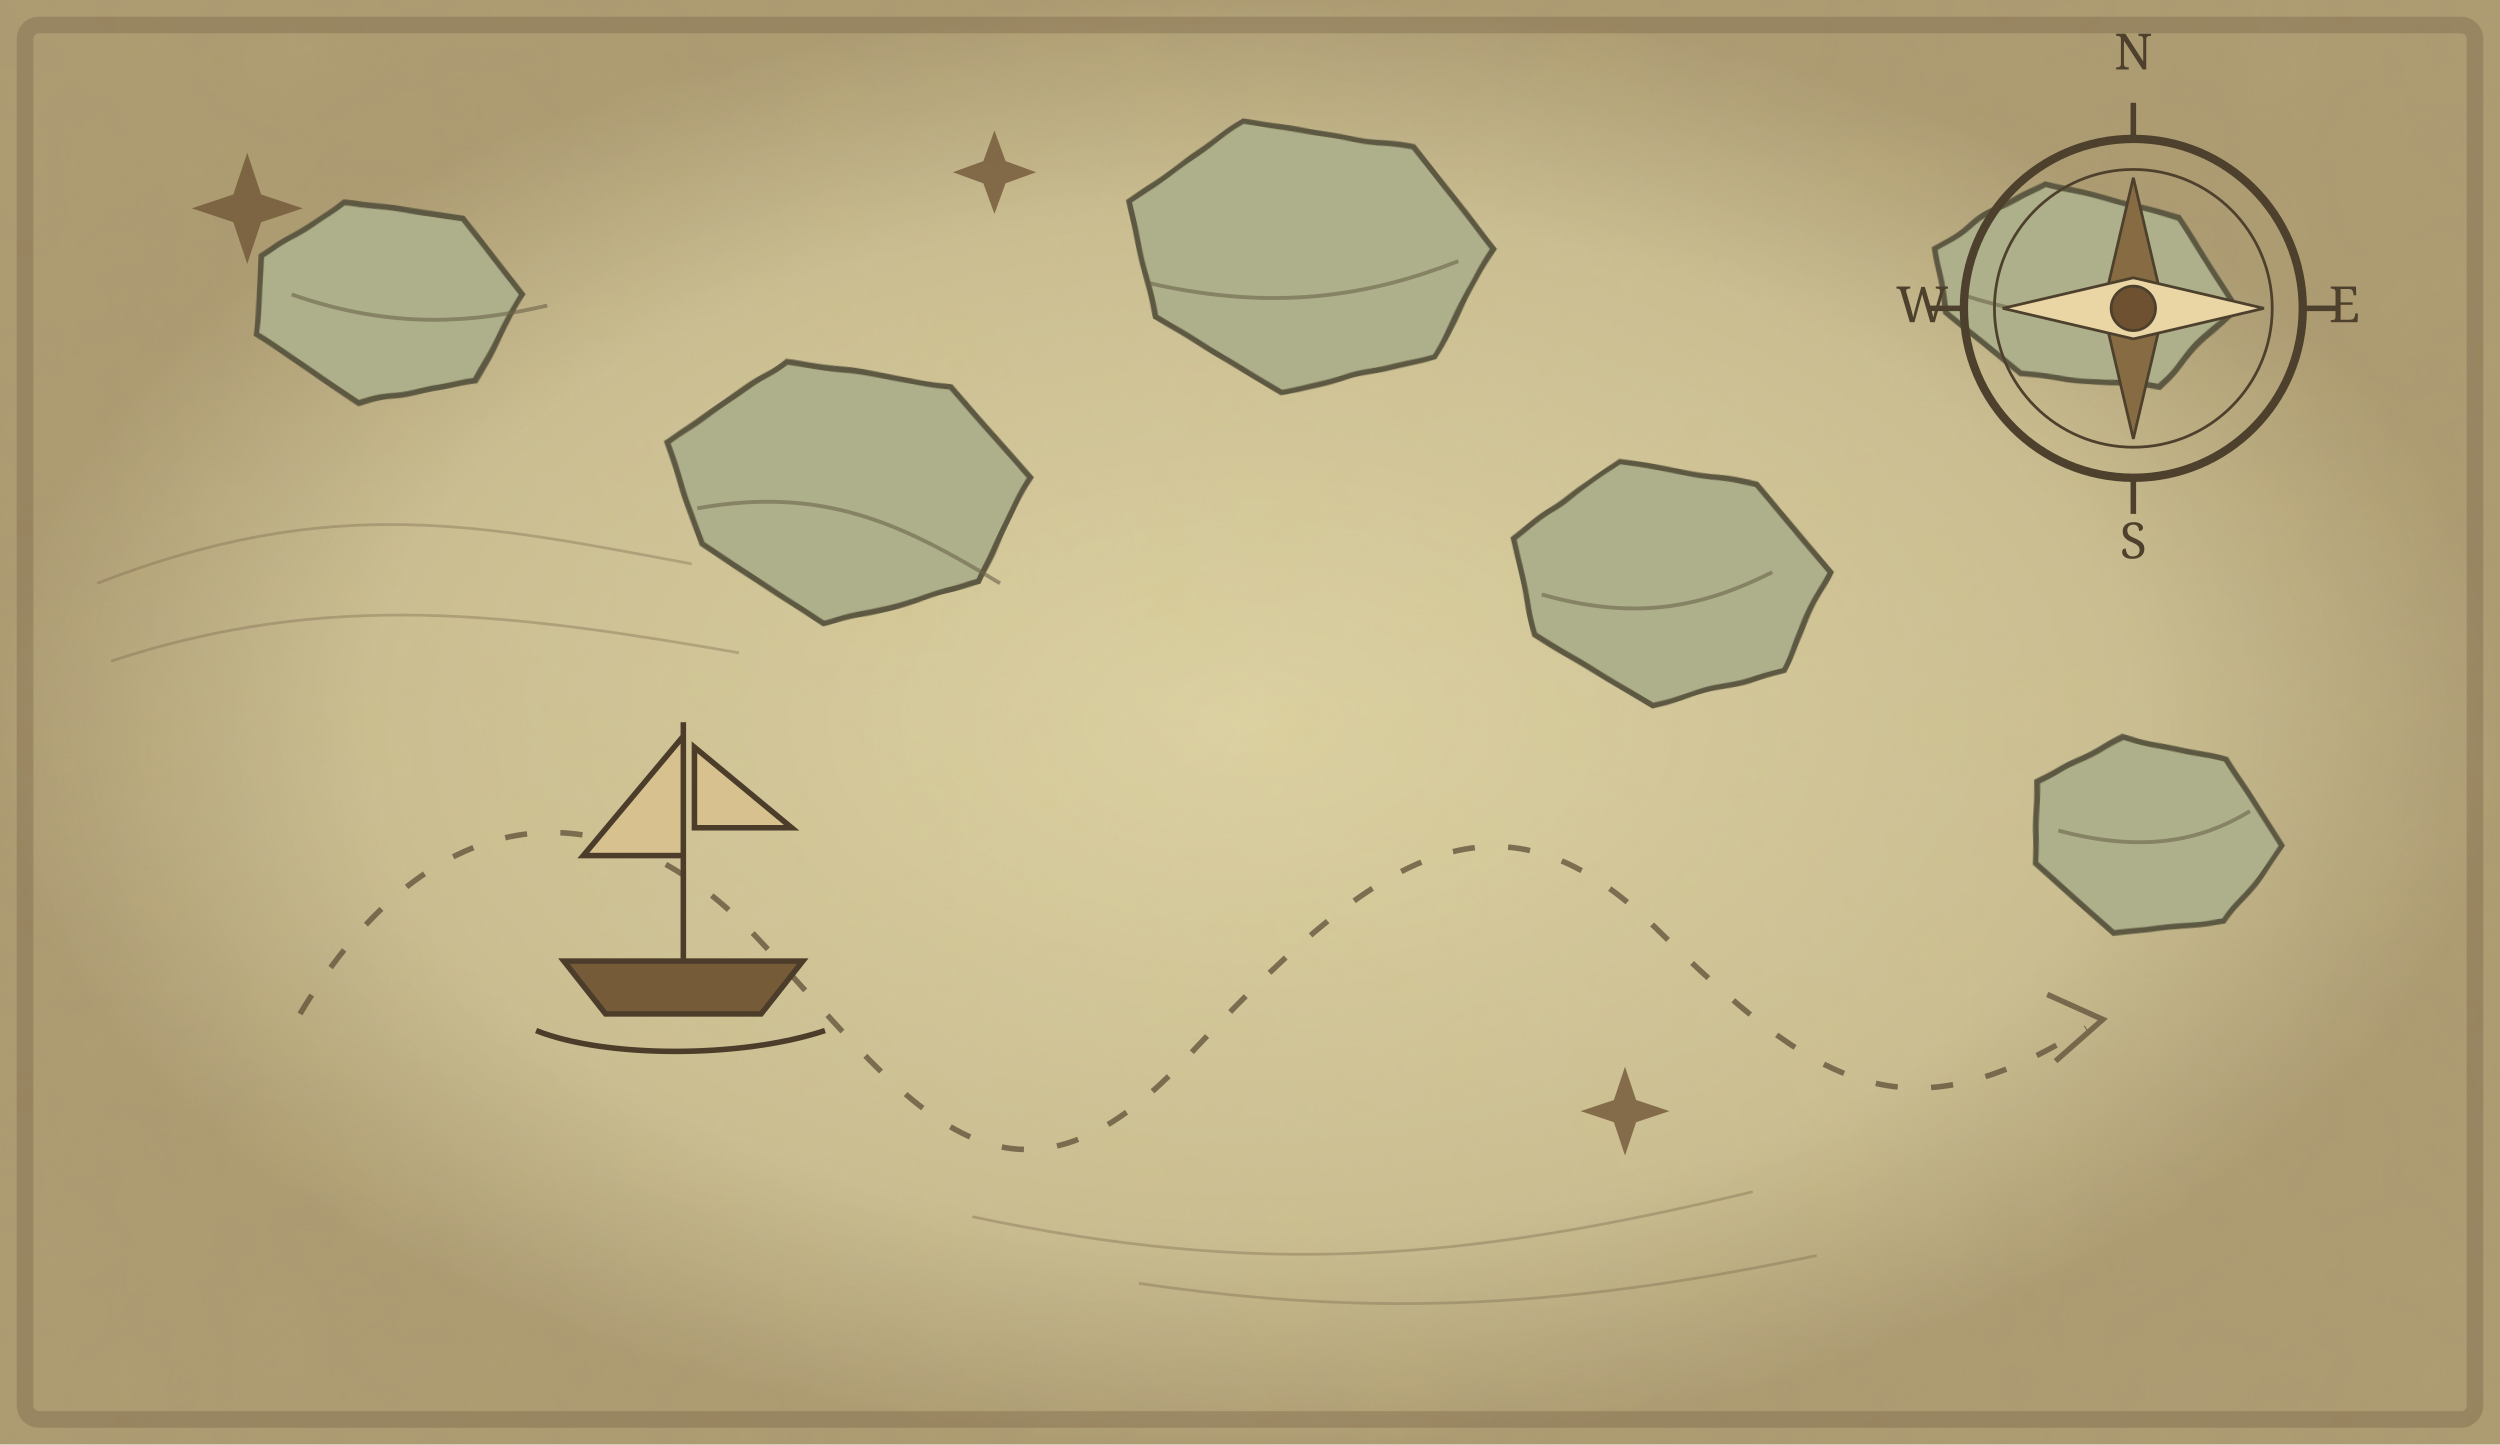
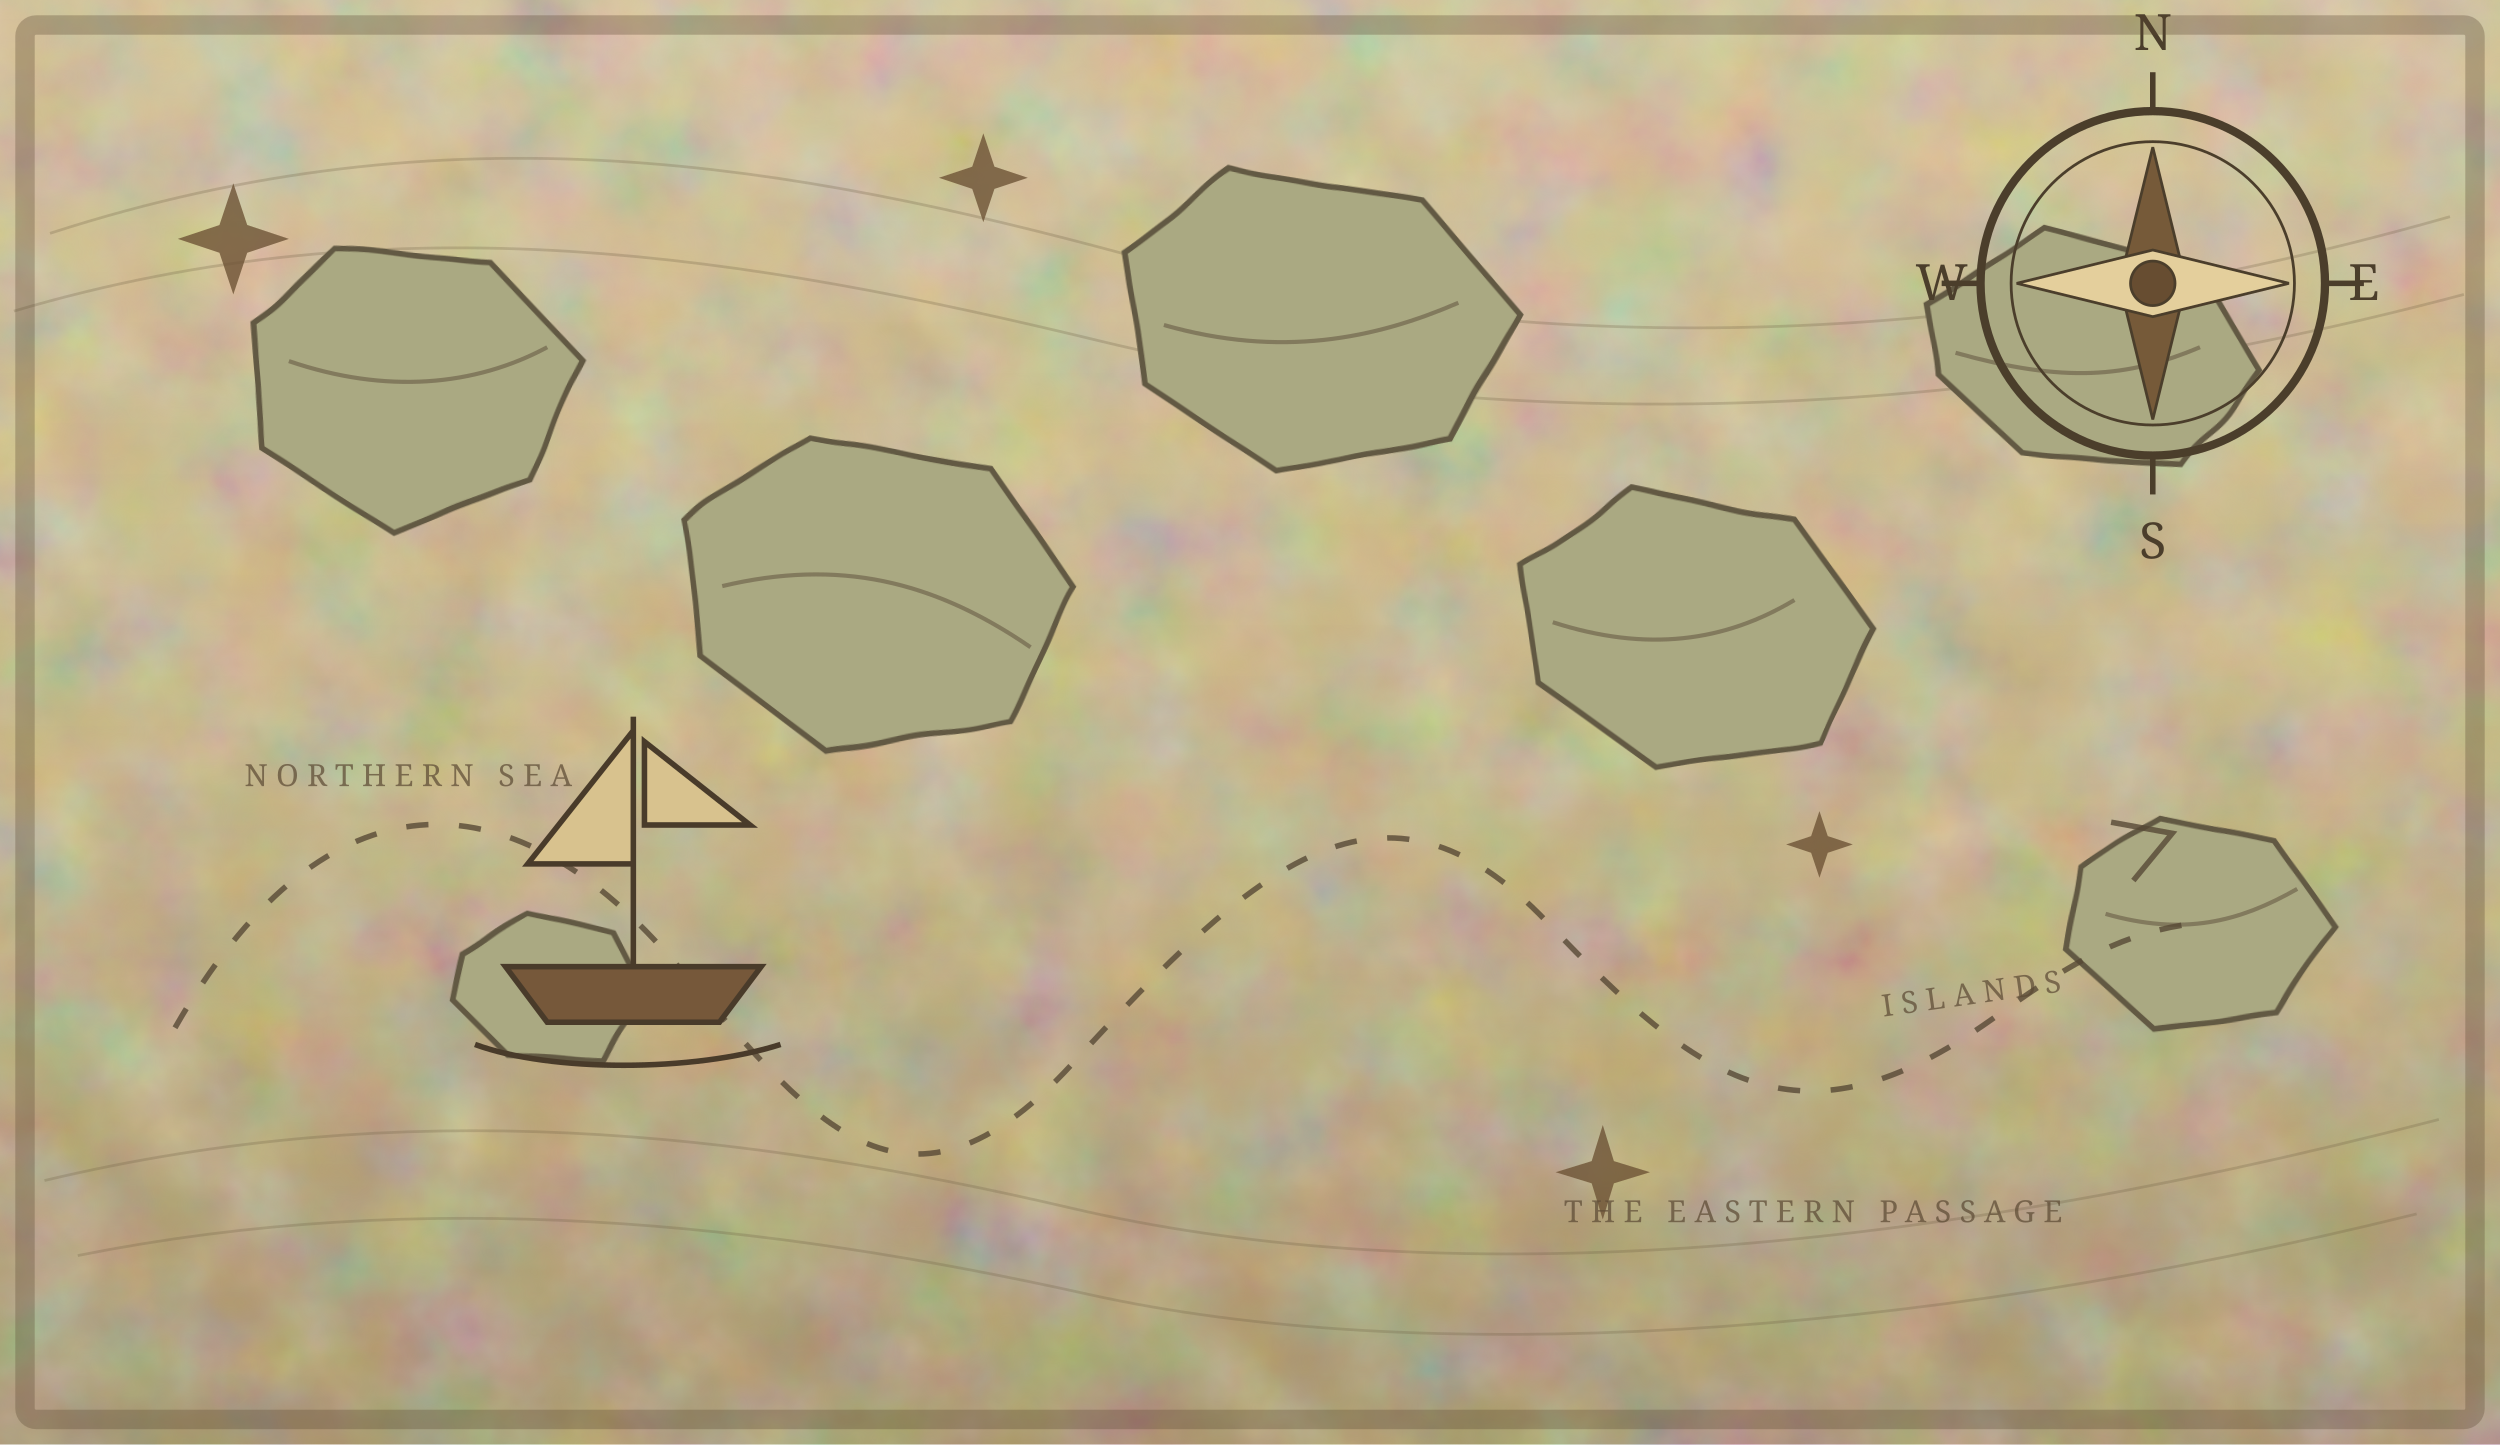
<svg xmlns="http://www.w3.org/2000/svg" viewBox="0 0 900 520">
  <defs>
-     <radialGradient id="sea">
-       <stop stop-color="#d9cf9f" />
-       <stop offset=".7" stop-color="#c3b78b" />
-       <stop offset="1" stop-color="#9c8a62" />
-     </radialGradient>
+     <linearGradient id="paper" x2="0" y2="1">
+       <stop stop-color="#d8c596" />
+       <stop offset=".52" stop-color="#c9b681" />
+       <stop offset="1" stop-color="#a99568" />
+     </linearGradient>
    <filter id="grain">
-       <feTurbulence baseFrequency=".025" numOctaves="3" seed="17" />
-       <feColorMatrix values=".16 0 0 0 .52 .12 0 0 0 .40 .08 0 0 .22 0 0 0 .18 0 0" />
+       <feTurbulence type="fractalNoise" baseFrequency=".028" numOctaves="4" seed="21" />
+       <feColorMatrix values=".12 0 0 0 .45 .08 0 0 .08 .35 .05 0 0 .18 0 0 0 .22 0" />
    </filter>
    <filter id="rough">
-       <feTurbulence type="fractalNoise" baseFrequency=".035" numOctaves="2" seed="9" />
-       <feDisplacementMap in="SourceGraphic" scale="3" />
+       <feTurbulence type="fractalNoise" baseFrequency=".025" numOctaves="2" seed="8" />
+       <feDisplacementMap in="SourceGraphic" scale="4" />
    </filter>
  </defs>
-   <rect width="900" height="520" fill="url(#sea)" />
-   <rect width="900" height="520" filter="url(#grain)" opacity=".48" />
-   <path d="M0 0H900V520H0Z" fill="#e5d7ad" opacity=".22" />
-   <g fill="#aeb08b" stroke="#5d5841" stroke-width="2" filter="url(#rough)">
-     <path d="M94 92l30-19 43 6 21 27-17 31-42 8-36-24z" />
-     <path d="M240 159l43-29 59 9 29 33-18 38-57 14-43-28z" />
-     <path d="M406 72l42-28 61 9 29 37-22 38-55 13-45-27z" />
-     <path d="M545 194l38-28 49 8 27 32-17 35-47 13-42-25z" />
-     <path d="M696 89l40-23 48 12 21 33-28 28-49-4-28-23z" />
-     <path d="M734 282l30-17 38 9 19 30-20 28-40 4-28-25z" />
+   <rect width="900" height="520" fill="url(#paper)" />
+   <rect width="900" height="520" filter="url(#grain)" opacity=".5" />
+   <g fill="none" stroke="#66583d" stroke-width="1" opacity=".25">
+     <path d="M18 84c145-47 267-25 389 8s282 41 475-14" />
+     <path d="M5 112c139-41 264-20 392 11s298 34 490-17" />
+     <path d="M16 425c130-31 250-18 370 10s285 22 492-32" />
+     <path d="M28 452c125-25 247-12 364 14s292 17 478-29" />
  </g>
-   <g fill="none" stroke="#6e664c" stroke-width="1.4" opacity=".62">
-     <path d="M105 106c37 13 66 10 92 4M251 183c45-8 73 5 109 27M414 102c44 10 78 5 111-8M555 214c35 10 59 4 83-8M706 106c34 11 57 10 82 1M741 299c30 8 51 4 69-7" />
+   <g fill="#aaa982" stroke="#625943" stroke-width="2" filter="url(#rough)">
+     <path d="M91 116l30-26 55 4 33 35-18 44-49 19-47-30z" />
+     <path d="M247 188l44-31 66 12 30 43-23 48-66 11-46-35z" />
+     <path d="M405 91l38-30 69 11 35 41-25 45-62 12-48-32z" />
+     <path d="M548 204l40-28 59 12 28 39-20 40-59 9-43-31z" />
+     <path d="M694 110l42-28 55 14 23 38-28 34-58-5-31-29z" />
+     <path d="M749 312l28-18 42 9 22 31-21 31-45 5-31-28z" />
+     <path d="M167 344l23-15 31 7 12 24-16 22-34-2-20-20z" />
  </g>
-   <g fill="none" stroke="#5a4b35" stroke-width="2" opacity=".72">
-     <path d="M108 365c48-80 112-83 164-28s88 116 155 44 111-104 169-47 89 77 155 36" stroke-dasharray="8 12" />
-     <path d="M737 358l20 9-17 15" />
+   <g fill="none" stroke="#71664d" stroke-width="1.5" opacity=".7">
+     <path d="M104 130c35 12 67 9 93-5" />
+     <path d="M260 211c42-10 76-2 111 22" />
+     <path d="M419 117c42 12 76 5 106-8" />
+     <path d="M559 224c34 11 62 7 87-8" />
+     <path d="M704 127c39 11 62 9 88-2" />
+     <path d="M758 329c28 8 48 3 69-9" />
  </g>
-   <g transform="translate(768 111)" fill="none" stroke="#4d402c">
-     <circle r="61" stroke-width="3" />
-     <circle r="50" />
-     <path d="M0-47L11 0 0 47-11 0Z" fill="#876b42" />
-     <path d="M-47 0L0-11 47 0 0 11Z" fill="#ead6a5" />
-     <circle r="8" fill="#6d5130" />
-     <path d="M0-74v12M0 62v12M-74 0h12M62 0h12" stroke-width="2" />
+   <g fill="none" stroke="#554733" stroke-width="2" opacity=".78">
+     <path d="M63 370c52-91 117-93 175-29 48 53 83 113 148 42 66-72 112-113 171-51 55 58 91 84 160 35 25-18 44-30 69-34" stroke-dasharray="8 11" />
+     <path d="M760 296l22 4-14 17" />
  </g>
-   <g font-family="Georgia,serif" font-size="18" fill="#4d402c" text-anchor="middle">
-     <text x="768" y="25">N</text>
-     <text x="768" y="201">S</text>
-     <text x="692" y="116">W</text>
-     <text x="844" y="116">E</text>
+   <g transform="translate(775 102)" fill="none" stroke="#4b3e2b">
+     <circle r="62" stroke-width="3" />
+     <circle r="51" />
+     <path d="M0-49L12 0 0 49-12 0Z" fill="#765a39" />
+     <path d="M-49 0L0-12 49 0 0 12Z" fill="#e4cf9c" />
+     <circle r="8" fill="#674d31" />
+     <path d="M0-76v13M0 63v13M-76 0h13M63 0h13" stroke-width="2" />
  </g>
-   <g transform="translate(246 314)" stroke="#4c3d2b" fill="none" stroke-width="2">
-     <path d="M-43 32h86l-15 19h-56z" fill="#755b38" />
-     <path d="M0 32V-54M0-49L-36-6h36zM4-45l35 29H4z" fill="#d7c28f" />
-     <path d="M-53 57c25 10 74 10 104 0" />
+   <g font-family="Georgia,serif" font-size="18" fill="#4b3e2b" text-anchor="middle">
+     <text x="775" y="18">N</text>
+     <text x="775" y="201">S</text>
+     <text x="699" y="108">W</text>
+     <text x="851" y="108">E</text>
  </g>
-   <g fill="#705536" opacity=".78">
-     <path d="M89 55l5 15 15 5-15 5-5 15-5-15-15-5 15-5z" />
-     <path d="M585 384l4 12 12 4-12 4-4 12-4-12-12-4 12-4z" />
-     <path d="M358 47l4 11 11 4-11 4-4 11-4-11-11-4 11-4z" />
+   <g transform="translate(228 318)" stroke="#493b2a" fill="none" stroke-width="2">
+     <path d="M-46 30h92l-15 20h-62z" fill="#76583a" />
+     <path d="M0 30V-60M0-55L-38-7h38zM4-51l38 30H4z" fill="#d8c28e" />
+     <path d="M-57 58c27 10 79 10 110 0" />
  </g>
-   <g fill="none" stroke="#766247" stroke-width="1" opacity=".35">
-     <path d="M35 210c85-33 139-21 214-7M40 238c79-26 145-17 226-3M350 438c104 22 177 16 281-9M410 462c88 13 158 8 244-10" />
+   <g fill="#6b5133" opacity=".78">
+     <path d="M84 66l5 15 15 5-15 5-5 15-5-15-15-5 15-5z" />
+     <path d="M577 405l4 13 13 4-13 4-4 13-4-13-13-4 13-4z" />
+     <path d="M354 48l4 12 12 4-12 4-4 12-4-12-12-4 12-4z" />
+     <path d="M655 292l3 9 9 3-9 3-3 9-3-9-9-3 9-3z" />
  </g>
-   <rect x="9" y="9" width="882" height="502" rx="5" fill="none" stroke="#685238" stroke-width="6" opacity=".3" />
+   <g fill="#5d4b35" font-family="Georgia,serif" font-size="11" letter-spacing="3" opacity=".72">
+     <text x="88" y="283">NORTHERN SEA</text>
+     <text x="563" y="440">THE EASTERN PASSAGE</text>
+     <text x="678" y="366" transform="rotate(-8 678 366)">ISLANDS</text>
+   </g>
+   <rect x="9" y="9" width="882" height="502" rx="4" fill="none" stroke="#58462f" stroke-width="7" opacity=".32" />
</svg>
